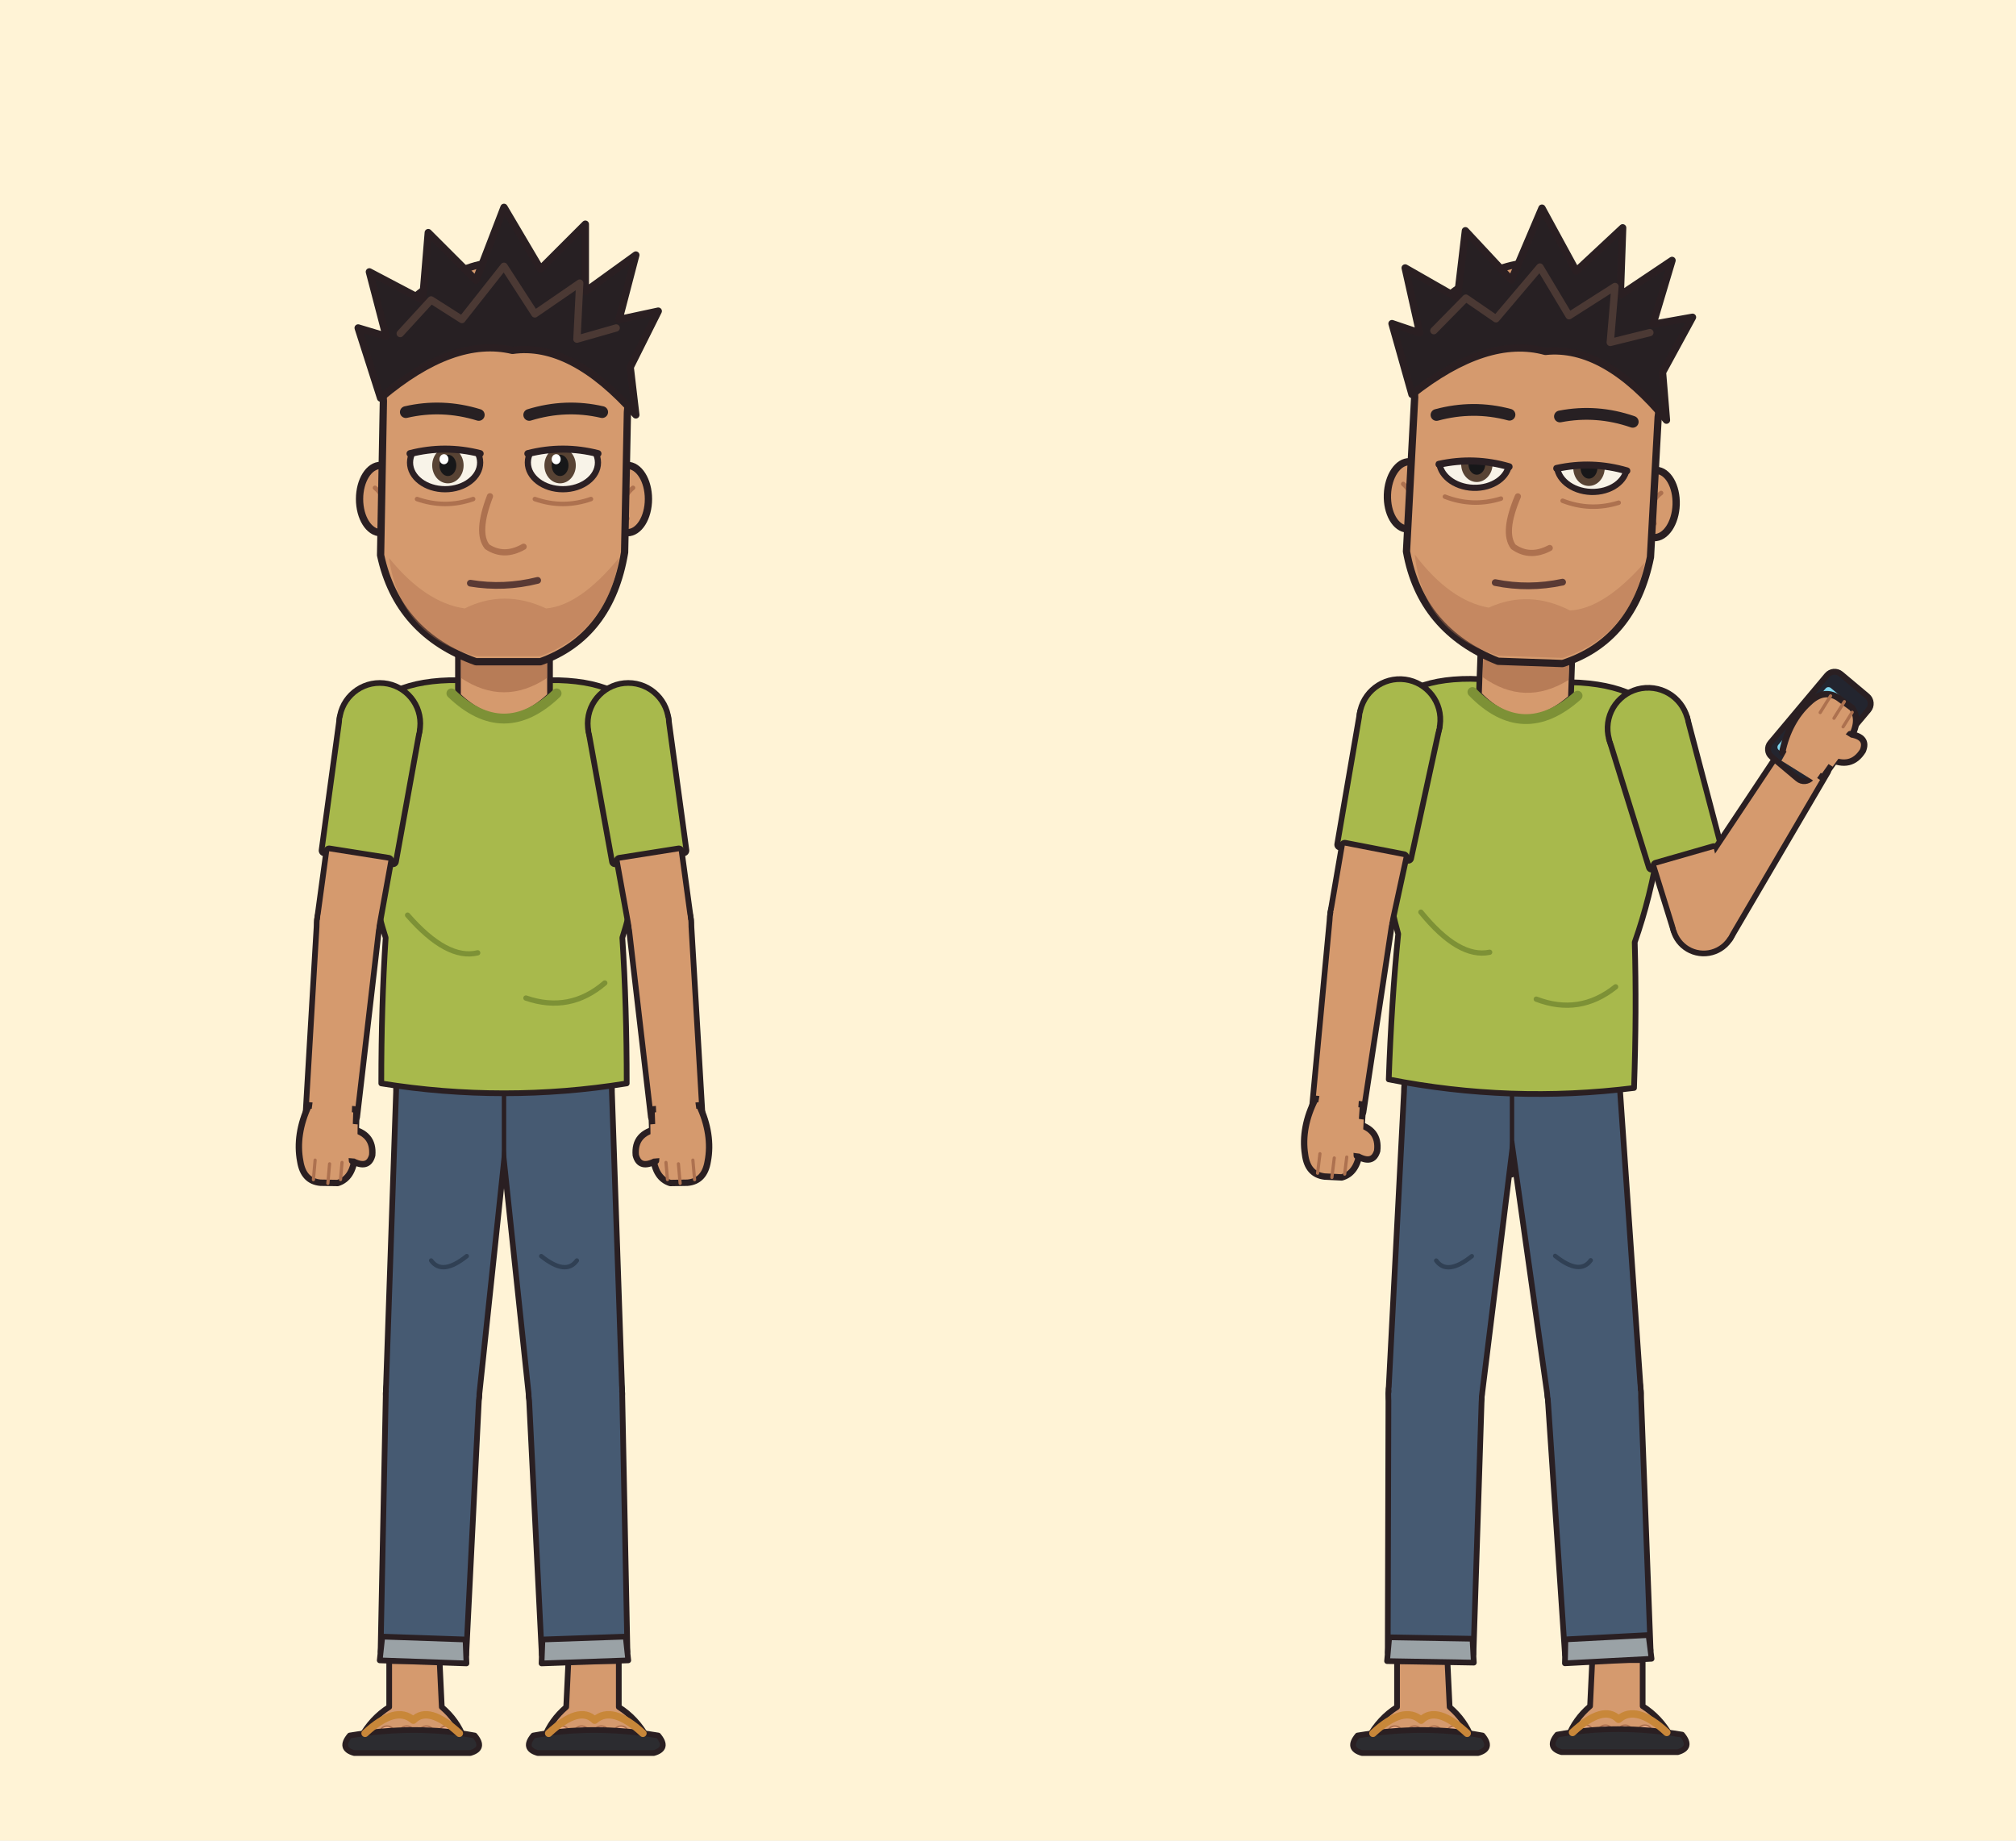
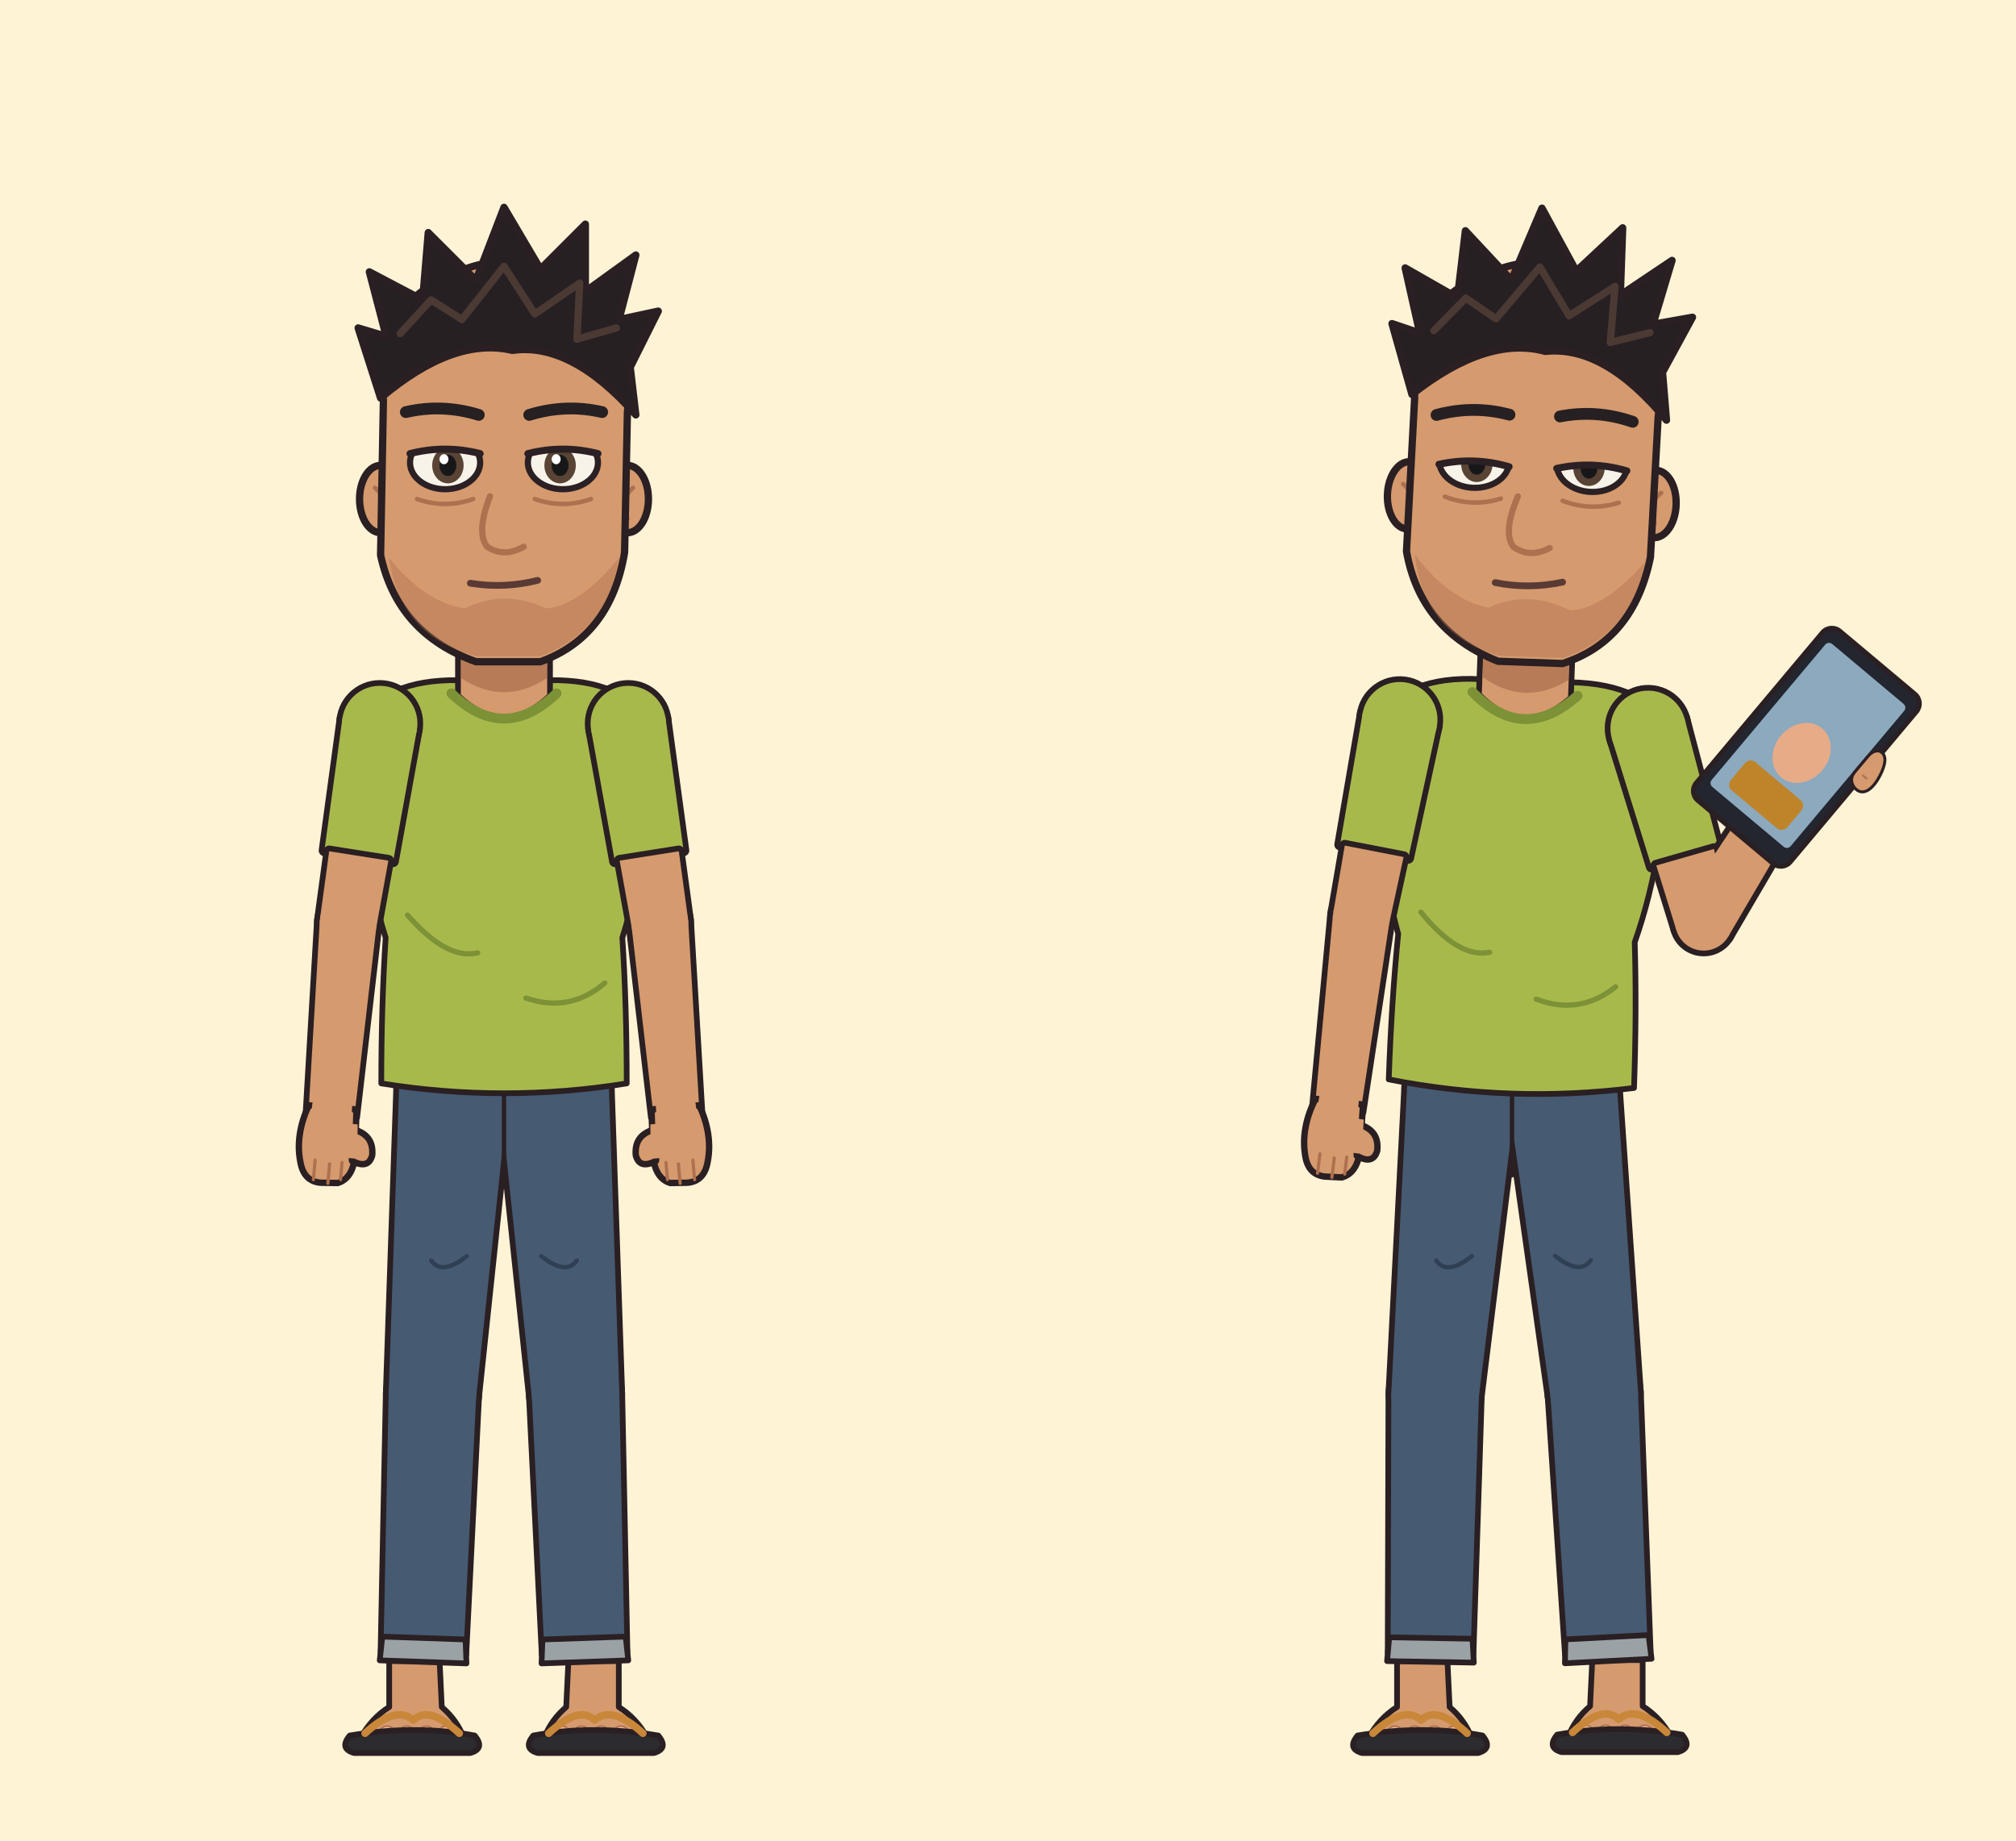
<svg xmlns="http://www.w3.org/2000/svg" viewBox="0 -800 920 840" width="920" height="840">
  <rect x="0" y="-800" width="920" height="840" fill="#fff3d6" />
  <g transform="translate(230 0)">
    <g transform="translate(0 -313.58)">
      <g transform="rotate(0) translate(0 0)">
        <g transform="translate(0 -249.72) rotate(0 0 51.2) scale(1.28)" />
      </g>
      <g transform="translate(-40.39 285.58) scale(-1 1)">
        <path d="M-11 -14 L-12 7 Q-19 13 -22 21 L25 21 Q20 12 12 7 L12 -14Z" fill="#d59a6e" stroke="#2a1f22" stroke-width="2.6" stroke-linejoin="round" stroke-linecap="round" />
        <ellipse cx="-14" cy="18" rx="3" ry="2.3" fill="#f0b28d" stroke="#ad714f" stroke-width="0.7" />
        <ellipse cx="-5" cy="18" rx="3" ry="2.3" fill="#f0b28d" stroke="#ad714f" stroke-width="0.7" />
        <ellipse cx="4" cy="18" rx="3" ry="2.3" fill="#f0b28d" stroke="#ad714f" stroke-width="0.7" />
        <ellipse cx="13" cy="18" rx="3" ry="2.3" fill="#f0b28d" stroke="#ad714f" stroke-width="0.7" />
        <path d="M-27 20 Q0 15 30 20 Q35 26 28 28 L-25 28 Q-32 26 -27 20Z" fill="#2c2c30" stroke="#2a1f22" stroke-width="2.6" stroke-linejoin="round" stroke-linecap="round" />
        <path d="M-20 19 Q-6 6 1 13 Q9 6 23 19" fill="none" stroke="#c88739" stroke-width="3.4" stroke-linecap="round" stroke-linejoin="round" />
      </g>
      <g transform="translate(40.39 285.58) scale(1 1)">
        <path d="M-11 -14 L-12 7 Q-19 13 -22 21 L25 21 Q20 12 12 7 L12 -14Z" fill="#d59a6e" stroke="#2a1f22" stroke-width="2.6" stroke-linejoin="round" stroke-linecap="round" />
        <ellipse cx="-14" cy="18" rx="3" ry="2.3" fill="#f0b28d" stroke="#ad714f" stroke-width="0.7" />
        <ellipse cx="-5" cy="18" rx="3" ry="2.3" fill="#f0b28d" stroke="#ad714f" stroke-width="0.7" />
        <ellipse cx="4" cy="18" rx="3" ry="2.3" fill="#f0b28d" stroke="#ad714f" stroke-width="0.7" />
        <ellipse cx="13" cy="18" rx="3" ry="2.3" fill="#f0b28d" stroke="#ad714f" stroke-width="0.7" />
        <path d="M-27 20 Q0 15 30 20 Q35 26 28 28 L-25 28 Q-32 26 -27 20Z" fill="#2c2c30" stroke="#2a1f22" stroke-width="2.6" stroke-linejoin="round" stroke-linecap="round" />
        <path d="M-20 19 Q-6 6 1 13 Q9 6 23 19" fill="none" stroke="#c88739" stroke-width="3.4" stroke-linecap="round" stroke-linejoin="round" />
      </g>
      <path d="M-44 -22 L44 -22 Q47 8 42 34 L-42 34 Q-47 8 -44 -22Z" fill="#2a1f22" stroke="#2a1f22" stroke-width="5.2" stroke-linejoin="round" />
      <circle cx="-22.88" cy="10" r="25" fill="#2a1f22" stroke="#2a1f22" stroke-width="5.2" stroke-linejoin="round" />
      <path d="M-47.82 8.26L-52.6 148.26L-12.69 151.05L2.06 11.74Z" fill="#2a1f22" stroke="#2a1f22" stroke-width="5.2" stroke-linejoin="round" />
      <circle cx="-32.65" cy="149.66" r="20" fill="#2a1f22" stroke="#2a1f22" stroke-width="5.2" stroke-linejoin="round" />
      <path d="M-52.63 148.96L-55.02 267.27L-18.53 268.54L-12.66 150.36Z" fill="#2a1f22" stroke="#2a1f22" stroke-width="5.2" stroke-linejoin="round" />
      <circle cx="22.88" cy="10" r="25" fill="#2a1f22" stroke="#2a1f22" stroke-width="5.2" stroke-linejoin="round" />
      <path d="M-2.06 11.74L12.69 151.05L52.6 148.26L47.82 8.26Z" fill="#2a1f22" stroke="#2a1f22" stroke-width="5.2" stroke-linejoin="round" />
      <circle cx="32.65" cy="149.66" r="20" fill="#2a1f22" stroke="#2a1f22" stroke-width="5.2" stroke-linejoin="round" />
      <path d="M12.66 150.36L18.53 268.54L55.02 267.27L52.63 148.96Z" fill="#2a1f22" stroke="#2a1f22" stroke-width="5.2" stroke-linejoin="round" />
      <path d="M-44 -22 L44 -22 Q47 8 42 34 L-42 34 Q-47 8 -44 -22Z" fill="#465a72" />
      <circle cx="-22.88" cy="10" r="25" fill="#465a72" />
      <path d="M-47.82 8.26L-52.6 148.26L-12.69 151.05L2.06 11.74Z" fill="#465a72" />
      <circle cx="-32.65" cy="149.66" r="20" fill="#465a72" />
      <path d="M-52.63 148.96L-55.02 267.27L-18.53 268.54L-12.66 150.36Z" fill="#465a72" />
      <circle cx="22.88" cy="10" r="25" fill="#465a72" />
      <path d="M-2.06 11.74L12.69 151.05L52.6 148.26L47.82 8.26Z" fill="#465a72" />
      <circle cx="32.65" cy="149.66" r="20" fill="#465a72" />
      <path d="M12.66 150.36L18.53 268.54L55.02 267.27L52.63 148.96Z" fill="#465a72" />
      <path d="M-55.53 260.45L-56.71 271.29L-17.13 272.68L-17.55 261.77Z" fill="#9aa2a6" stroke="#2a1f22" stroke-width="2.6" stroke-linejoin="round" />
      <path d="M17.55 261.77L17.13 272.68L56.71 271.29L55.53 260.45Z" fill="#9aa2a6" stroke="#2a1f22" stroke-width="2.6" stroke-linejoin="round" />
      <path d="M0 8 L0 49.9" fill="none" stroke="#2a1f22" stroke-width="2" stroke-linecap="round" stroke-linejoin="round" />
      <path d="M-17 86.81 Q-28.25 95.81 -33.25 88.81" fill="none" stroke="#304054" stroke-width="2" stroke-linecap="round" stroke-linejoin="round" />
      <path d="M17 86.81 Q28.25 95.81 33.25 88.81" fill="none" stroke="#304054" stroke-width="2" stroke-linecap="round" stroke-linejoin="round" />
      <g transform="rotate(0) translate(0 0)">
        <path d="M-25 -176 Q-58 -175 -66 -154 Q-67 -99.76 -54 -58.48 Q-56 -27.52 -56 8 Q0 17 56 8 Q56 -27.52 54 -58.48 Q67 -99.76 66 -154 Q58 -175 25 -176Z" fill="#a8b94c" stroke="#2a1f22" stroke-width="2.6" stroke-linejoin="round" stroke-linecap="round" />
        <path d="M-44 -68.8 Q-26 -48.16 -12 -51.6 M46 -37.84 Q30 -24.08 10 -30.96" fill="none" stroke="#7d9136" stroke-width="2.4" stroke-linecap="round" stroke-linejoin="round" />
        <path d="M-21 -211.32 L-21 -169 Q0 -149 21 -169 L21 -211.32Z" fill="#d59a6e" stroke="#2a1f22" stroke-width="2.6" stroke-linejoin="round" stroke-linecap="round" />
        <path d="M-19.6 -211.32 L-19.6 -177 Q0 -164 19.6 -177 L19.6 -211.32Z" fill="#ad714f" opacity=".75" />
        <path d="M-24 -170 Q0 -147 24 -170" fill="none" stroke="#7d9136" stroke-width="4.5" stroke-linecap="round" stroke-linejoin="round" />
        <circle cx="-56.7" cy="-156.25" r="17.2" fill="#2a1f22" stroke="#2a1f22" stroke-width="5.2" stroke-linejoin="round" />
        <path d="M-73.69 -158.94L-81.95 -98.29L-50.6 -93.32L-39.71 -153.56Z" fill="#2a1f22" stroke="#2a1f22" stroke-width="5.2" stroke-linejoin="round" />
        <circle cx="-56.7" cy="-156.25" r="17.2" fill="#a8b94c" />
        <path d="M-73.69 -158.94L-81.95 -98.29L-50.6 -93.32L-39.71 -153.56Z" fill="#a8b94c" />
        <circle cx="-56.7" cy="-156.25" r="15.7" fill="#a8b94c" />
        <path d="M-79.78 -97.94L-83.93 -67.42L-58.25 -63.35L-52.77 -93.67Z" fill="#2a1f22" stroke="#2a1f22" stroke-width="5.2" stroke-linejoin="round" />
        <circle cx="-71.09" cy="-65.38" r="13" fill="#2a1f22" stroke="#2a1f22" stroke-width="5.2" stroke-linejoin="round" />
        <path d="M-84.04 -66.52L-89.22 21.37L-68.3 23.2L-58.14 -64.25Z" fill="#2a1f22" stroke="#2a1f22" stroke-width="5.2" stroke-linejoin="round" />
        <path d="M-79.78 -97.94L-83.93 -67.42L-58.25 -63.35L-52.77 -93.67Z" fill="#d59a6e" />
        <circle cx="-71.09" cy="-65.38" r="13" fill="#d59a6e" />
        <path d="M-84.04 -66.52L-89.22 21.37L-68.3 23.2L-58.14 -64.25Z" fill="#d59a6e" />
        <g transform="translate(-78.76 22.28) rotate(5) scale(1.12 1.12)">
          <path d="M-9.5 -3 C-12.5 5 -13 13 -11 20 Q-9 28 -2 28 L5 27.5 Q11 25 11 16 L10 -3Z" fill="#d59a6e" stroke="#2a1f22" stroke-width="2.6" stroke-linejoin="round" stroke-linecap="round" />
          <path d="M8 5 Q18 6 18 15 Q17 21 10 18Z" fill="#d59a6e" stroke="#2a1f22" stroke-width="2.6" stroke-linejoin="round" stroke-linecap="round" />
          <path d="M6 3 L11 3 L12 17 L6 17Z" fill="#d59a6e" />
          <path d="M-8 -6 L8 -6 L8.5 4 L-8.5 4Z" fill="#d59a6e" />
          <path d="M-5 19 L-5 27 M1 20 L1 28 M6 19 L6 26" fill="none" stroke="#ad714f" stroke-width="1.3" stroke-linecap="round" stroke-linejoin="round" />
        </g>
        <circle cx="56.7" cy="-156.25" r="17.2" fill="#2a1f22" stroke="#2a1f22" stroke-width="5.2" stroke-linejoin="round" />
        <path d="M39.71 -153.56L50.6 -93.32L81.95 -98.29L73.69 -158.94Z" fill="#2a1f22" stroke="#2a1f22" stroke-width="5.2" stroke-linejoin="round" />
        <circle cx="56.7" cy="-156.25" r="17.2" fill="#a8b94c" />
        <path d="M39.71 -153.56L50.6 -93.32L81.95 -98.29L73.69 -158.94Z" fill="#a8b94c" />
        <circle cx="56.7" cy="-156.25" r="15.7" fill="#a8b94c" />
        <path d="M52.77 -93.67L58.25 -63.35L83.93 -67.42L79.78 -97.94Z" fill="#2a1f22" stroke="#2a1f22" stroke-width="5.2" stroke-linejoin="round" />
        <circle cx="71.09" cy="-65.38" r="13" fill="#2a1f22" stroke="#2a1f22" stroke-width="5.2" stroke-linejoin="round" />
        <path d="M58.14 -64.25L68.3 23.2L89.22 21.37L84.04 -66.52Z" fill="#2a1f22" stroke="#2a1f22" stroke-width="5.2" stroke-linejoin="round" />
        <path d="M52.77 -93.67L58.25 -63.35L83.93 -67.42L79.78 -97.94Z" fill="#d59a6e" />
        <circle cx="71.09" cy="-65.38" r="13" fill="#d59a6e" />
        <path d="M58.14 -64.25L68.3 23.2L89.22 21.37L84.04 -66.52Z" fill="#d59a6e" />
        <g transform="translate(78.76 22.28) rotate(-5) scale(-1.12 1.12)">
          <path d="M-9.5 -3 C-12.5 5 -13 13 -11 20 Q-9 28 -2 28 L5 27.5 Q11 25 11 16 L10 -3Z" fill="#d59a6e" stroke="#2a1f22" stroke-width="2.6" stroke-linejoin="round" stroke-linecap="round" />
          <path d="M8 5 Q18 6 18 15 Q17 21 10 18Z" fill="#d59a6e" stroke="#2a1f22" stroke-width="2.6" stroke-linejoin="round" stroke-linecap="round" />
          <path d="M6 3 L11 3 L12 17 L6 17Z" fill="#d59a6e" />
          <path d="M-8 -6 L8 -6 L8.5 4 L-8.5 4Z" fill="#d59a6e" />
          <path d="M-5 19 L-5 27 M1 20 L1 28 M6 19 L6 26" fill="none" stroke="#ad714f" stroke-width="1.3" stroke-linecap="round" stroke-linejoin="round" />
        </g>
        <g transform="translate(0 -249.72) rotate(0 0 51.2) scale(1.28)">
          <ellipse cx="-44" cy="-7" rx="7.5" ry="12" fill="#d59a6e" stroke="#2a1f22" stroke-width="2.6" />
          <ellipse cx="44" cy="-7" rx="7.5" ry="12" fill="#d59a6e" stroke="#2a1f22" stroke-width="2.6" />
          <path d="M-46 -11 Q-41 -7 -44 0 M46 -11 Q41 -7 44 0" fill="none" stroke="#ad714f" stroke-width="1.6" stroke-linecap="round" stroke-linejoin="round" />
          <path d="M-43 -42 Q-46 -76 -20 -86 Q2 -99 28 -81 Q47 -62 44 -38 L43 12 Q38 42 13 51 L-10 51 Q-38 41 -44 13Z" fill="#d59a6e" stroke="#2a1f22" stroke-width="2.6" stroke-linejoin="round" stroke-linecap="round" />
          <path d="M-41 14 Q-37 42 -10 49 L13 49 Q37 40 41 14 Q27 31 15 32 Q0 25 -14 32 Q-28 30 -41 14Z" fill="#ad714f" opacity=".42" />
          <path d="M-5 -8 Q-10 5 -6 10 Q0 14 7 10" fill="none" stroke="#ad714f" stroke-width="2.2" stroke-linecap="round" stroke-linejoin="round" />
          <ellipse cx="-21" cy="-20" rx="12.5" ry="9.5" fill="#f8f3e8" stroke="#2b2024" stroke-width="2.2" />
          <ellipse cx="-20" cy="-19" rx="5.6" ry="6.4" fill="#584334" stroke="none" stroke-width="0" />
          <ellipse cx="-20" cy="-19" rx="3" ry="3.8" fill="#171719" stroke="none" stroke-width="0" />
          <ellipse cx="-21.4" cy="-21.2" rx="1.6" ry="1.8" fill="#fff" stroke="none" stroke-width="0" />
          <path d="M-36 -33L-6 -33L-6 -23.8Q-21 -26.3 -36 -23.8Z" fill="#d59a6e" />
          <path d="M-33.5 -23.2Q-21 -26.4 -8.5 -23.2" fill="none" stroke="#2b2024" stroke-width="2.5" stroke-linecap="round" stroke-linejoin="round" />
          <path d="M-31 -7 Q-21 -3.5 -11 -7" fill="none" stroke="#ad714f" stroke-width="1.6" stroke-linecap="round" stroke-linejoin="round" />
          <ellipse cx="21" cy="-20" rx="12.5" ry="9.5" fill="#f8f3e8" stroke="#2b2024" stroke-width="2.2" />
          <ellipse cx="20" cy="-19" rx="5.6" ry="6.4" fill="#584334" stroke="none" stroke-width="0" />
          <ellipse cx="20" cy="-19" rx="3" ry="3.8" fill="#171719" stroke="none" stroke-width="0" />
          <ellipse cx="18.6" cy="-21.2" rx="1.6" ry="1.8" fill="#fff" stroke="none" stroke-width="0" />
          <path d="M6 -33L36 -33L36 -23.8Q21 -26.3 6 -23.8Z" fill="#d59a6e" />
          <path d="M8.5 -23.2Q21 -26.4 33.5 -23.2" fill="none" stroke="#2b2024" stroke-width="2.5" stroke-linecap="round" stroke-linejoin="round" />
          <path d="M11 -7 Q21 -3.5 31 -7" fill="none" stroke="#ad714f" stroke-width="1.6" stroke-linecap="round" stroke-linejoin="round" />
          <path d="M-35 -38 Q-22 -41 -9 -37" fill="none" stroke="#272023" stroke-width="4.2" stroke-linecap="round" stroke-linejoin="round" />
          <path d="M35 -38 Q22 -41 9 -37" fill="none" stroke="#272023" stroke-width="4.2" stroke-linecap="round" stroke-linejoin="round" />
          <path d="M-12 23 Q0 25 12 22" fill="none" stroke="#5a3a34" stroke-width="2.4" stroke-linecap="round" stroke-linejoin="round" />
          <path d="M-44 -43 L-52 -68 -42 -65 -48 -88 -29 -78 -27 -102 -10 -85 0 -111 13 -89 29 -105 29 -81 47 -94 41 -71 55 -74 45 -54 47 -37 Q24 -63 3 -60 Q-18 -65 -44 -43Z" fill="#272023" stroke="#2a1f22" stroke-width="2.6" stroke-linejoin="round" stroke-linecap="round" />
          <path d="M-37 -66 L-26 -78 -15 -71 0 -90 11 -73 27 -84 26 -64 40 -68" fill="none" stroke="#4b3934" stroke-width="2.6" stroke-linecap="round" stroke-linejoin="round" />
        </g>
      </g>
    </g>
  </g>
  <g transform="translate(690 0)">
    <g transform="translate(0 -313.45)">
      <g transform="rotate(2) translate(0 0)">
        <g transform="translate(0 -249.72) rotate(0 0 51.2) scale(1.28)" />
      </g>
      <g transform="translate(-40.46 285.45) scale(-1 1)">
        <path d="M-11 -14 L-12 7 Q-19 13 -22 21 L25 21 Q20 12 12 7 L12 -14Z" fill="#d59a6e" stroke="#2a1f22" stroke-width="2.6" stroke-linejoin="round" stroke-linecap="round" />
        <ellipse cx="-14" cy="18" rx="3" ry="2.3" fill="#f0b28d" stroke="#ad714f" stroke-width="0.7" />
        <ellipse cx="-5" cy="18" rx="3" ry="2.3" fill="#f0b28d" stroke="#ad714f" stroke-width="0.7" />
        <ellipse cx="4" cy="18" rx="3" ry="2.3" fill="#f0b28d" stroke="#ad714f" stroke-width="0.7" />
        <ellipse cx="13" cy="18" rx="3" ry="2.3" fill="#f0b28d" stroke="#ad714f" stroke-width="0.7" />
        <path d="M-27 20 Q0 15 30 20 Q35 26 28 28 L-25 28 Q-32 26 -27 20Z" fill="#2c2c30" stroke="#2a1f22" stroke-width="2.6" stroke-linejoin="round" stroke-linecap="round" />
        <path d="M-20 19 Q-6 6 1 13 Q9 6 23 19" fill="none" stroke="#c88739" stroke-width="3.4" stroke-linecap="round" stroke-linejoin="round" />
      </g>
      <g transform="translate(47.63 285.05) scale(1 1)">
        <path d="M-11 -14 L-12 7 Q-19 13 -22 21 L25 21 Q20 12 12 7 L12 -14Z" fill="#d59a6e" stroke="#2a1f22" stroke-width="2.6" stroke-linejoin="round" stroke-linecap="round" />
        <ellipse cx="-14" cy="18" rx="3" ry="2.3" fill="#f0b28d" stroke="#ad714f" stroke-width="0.7" />
        <ellipse cx="-5" cy="18" rx="3" ry="2.3" fill="#f0b28d" stroke="#ad714f" stroke-width="0.7" />
        <ellipse cx="4" cy="18" rx="3" ry="2.3" fill="#f0b28d" stroke="#ad714f" stroke-width="0.7" />
        <ellipse cx="13" cy="18" rx="3" ry="2.3" fill="#f0b28d" stroke="#ad714f" stroke-width="0.7" />
        <path d="M-27 20 Q0 15 30 20 Q35 26 28 28 L-25 28 Q-32 26 -27 20Z" fill="#2c2c30" stroke="#2a1f22" stroke-width="2.6" stroke-linejoin="round" stroke-linecap="round" />
        <path d="M-20 19 Q-6 6 1 13 Q9 6 23 19" fill="none" stroke="#c88739" stroke-width="3.4" stroke-linecap="round" stroke-linejoin="round" />
      </g>
      <path d="M-44 -22 L44 -22 Q47 8 42 34 L-42 34 Q-47 8 -44 -22Z" fill="#2a1f22" stroke="#2a1f22" stroke-width="5.2" stroke-linejoin="round" />
      <circle cx="-22.88" cy="10" r="25" fill="#2a1f22" stroke="#2a1f22" stroke-width="5.2" stroke-linejoin="round" />
      <path d="M-47.78 7.82L-55.01 147.72L-15.16 151.21L2.02 12.18Z" fill="#2a1f22" stroke="#2a1f22" stroke-width="5.2" stroke-linejoin="round" />
      <circle cx="-35.08" cy="149.47" r="20" fill="#2a1f22" stroke="#2a1f22" stroke-width="5.2" stroke-linejoin="round" />
      <path d="M-55.08 149.12L-55.4 267.45L-18.89 268.09L-15.08 149.82Z" fill="#2a1f22" stroke="#2a1f22" stroke-width="5.2" stroke-linejoin="round" />
      <circle cx="22.88" cy="10" r="25" fill="#2a1f22" stroke="#2a1f22" stroke-width="5.2" stroke-linejoin="round" />
      <path d="M-1.98 12.61L17.62 151.32L57.4 147.14L47.74 7.39Z" fill="#2a1f22" stroke="#2a1f22" stroke-width="5.2" stroke-linejoin="round" />
      <circle cx="37.51" cy="149.23" r="20" fill="#2a1f22" stroke="#2a1f22" stroke-width="5.2" stroke-linejoin="round" />
      <path d="M17.54 150.28L25.47 268.35L61.94 266.44L57.49 148.19Z" fill="#2a1f22" stroke="#2a1f22" stroke-width="5.2" stroke-linejoin="round" />
      <path d="M-44 -22 L44 -22 Q47 8 42 34 L-42 34 Q-47 8 -44 -22Z" fill="#465a72" />
      <circle cx="-22.88" cy="10" r="25" fill="#465a72" />
      <path d="M-47.78 7.82L-55.01 147.72L-15.16 151.21L2.02 12.18Z" fill="#465a72" />
      <circle cx="-35.08" cy="149.47" r="20" fill="#465a72" />
      <path d="M-55.08 149.12L-55.4 267.45L-18.89 268.09L-15.08 149.82Z" fill="#465a72" />
      <circle cx="22.88" cy="10" r="25" fill="#465a72" />
      <path d="M-1.98 12.61L17.62 151.32L57.4 147.14L47.74 7.39Z" fill="#465a72" />
      <circle cx="37.51" cy="149.23" r="20" fill="#465a72" />
      <path d="M17.54 150.28L25.47 268.35L61.94 266.44L57.49 148.19Z" fill="#465a72" />
      <path d="M-56.03 260.64L-57.01 271.5L-17.42 272.19L-18.03 261.3Z" fill="#9aa2a6" stroke="#2a1f22" stroke-width="2.6" stroke-linejoin="round" />
      <path d="M24.38 261.59L24.15 272.5L63.69 270.43L62.32 259.61Z" fill="#9aa2a6" stroke="#2a1f22" stroke-width="2.6" stroke-linejoin="round" />
      <path d="M0 8 L0 49.79" fill="none" stroke="#2a1f22" stroke-width="2" stroke-linecap="round" stroke-linejoin="round" />
      <path d="M-18.34 86.71 Q-29.59 95.71 -34.59 88.71" fill="none" stroke="#304054" stroke-width="2" stroke-linecap="round" stroke-linejoin="round" />
      <path d="M19.68 86.58 Q30.93 95.58 35.93 88.58" fill="none" stroke="#304054" stroke-width="2" stroke-linecap="round" stroke-linejoin="round" />
      <g transform="rotate(2) translate(0 0)">
        <path d="M-25 -176 Q-58 -175 -66 -154 Q-67 -99.76 -54 -58.48 Q-56 -27.52 -56 8 Q0 17 56 8 Q56 -27.52 54 -58.48 Q67 -99.76 66 -154 Q58 -175 25 -176Z" fill="#a8b94c" stroke="#2a1f22" stroke-width="2.6" stroke-linejoin="round" stroke-linecap="round" />
        <path d="M-44 -68.8 Q-26 -48.16 -12 -51.6 M46 -37.84 Q30 -24.08 10 -30.96" fill="none" stroke="#7d9136" stroke-width="2.4" stroke-linecap="round" stroke-linejoin="round" />
        <path d="M-21 -211.32 L-21 -169 Q0 -149 21 -169 L21 -211.32Z" fill="#d59a6e" stroke="#2a1f22" stroke-width="2.6" stroke-linejoin="round" stroke-linecap="round" />
        <path d="M-19.6 -211.32 L-19.6 -177 Q0 -164 19.6 -177 L19.6 -211.32Z" fill="#ad714f" opacity=".75" />
        <path d="M-24 -170 Q0 -147 24 -170" fill="none" stroke="#7d9136" stroke-width="4.5" stroke-linecap="round" stroke-linejoin="round" />
        <circle cx="-56.7" cy="-156.25" r="17.2" fill="#2a1f22" stroke="#2a1f22" stroke-width="5.2" stroke-linejoin="round" />
        <path d="M-73.69 -158.94L-81.95 -98.29L-50.6 -93.32L-39.71 -153.56Z" fill="#2a1f22" stroke="#2a1f22" stroke-width="5.2" stroke-linejoin="round" />
        <circle cx="-56.7" cy="-156.25" r="17.2" fill="#a8b94c" />
        <path d="M-73.69 -158.94L-81.95 -98.29L-50.6 -93.32L-39.71 -153.56Z" fill="#a8b94c" />
        <circle cx="-56.7" cy="-156.25" r="15.7" fill="#a8b94c" />
        <path d="M-79.78 -97.94L-83.93 -67.42L-58.25 -63.35L-52.77 -93.67Z" fill="#2a1f22" stroke="#2a1f22" stroke-width="5.2" stroke-linejoin="round" />
        <circle cx="-71.09" cy="-65.38" r="13" fill="#2a1f22" stroke="#2a1f22" stroke-width="5.2" stroke-linejoin="round" />
        <path d="M-84.04 -66.52L-89.22 21.37L-68.3 23.2L-58.14 -64.25Z" fill="#2a1f22" stroke="#2a1f22" stroke-width="5.2" stroke-linejoin="round" />
        <path d="M-79.78 -97.94L-83.93 -67.42L-58.25 -63.35L-52.77 -93.67Z" fill="#d59a6e" />
        <circle cx="-71.09" cy="-65.38" r="13" fill="#d59a6e" />
        <path d="M-84.04 -66.52L-89.22 21.37L-68.3 23.2L-58.14 -64.25Z" fill="#d59a6e" />
        <g transform="translate(-78.76 22.28) rotate(5) scale(1.12 1.12)">
          <path d="M-9.5 -3 C-12.5 5 -13 13 -11 20 Q-9 28 -2 28 L5 27.5 Q11 25 11 16 L10 -3Z" fill="#d59a6e" stroke="#2a1f22" stroke-width="2.6" stroke-linejoin="round" stroke-linecap="round" />
          <path d="M8 5 Q18 6 18 15 Q17 21 10 18Z" fill="#d59a6e" stroke="#2a1f22" stroke-width="2.6" stroke-linejoin="round" stroke-linecap="round" />
          <path d="M6 3 L11 3 L12 17 L6 17Z" fill="#d59a6e" />
          <path d="M-8 -6 L8 -6 L8.5 4 L-8.5 4Z" fill="#d59a6e" />
          <path d="M-5 19 L-5 27 M1 20 L1 28 M6 19 L6 26" fill="none" stroke="#ad714f" stroke-width="1.3" stroke-linecap="round" stroke-linejoin="round" />
        </g>
        <circle cx="56.7" cy="-156.25" r="17.2" fill="#2a1f22" stroke="#2a1f22" stroke-width="5.2" stroke-linejoin="round" />
        <path d="M40.34 -150.93L60.52 -93.14L90.7 -102.95L73.06 -161.57Z" fill="#2a1f22" stroke="#2a1f22" stroke-width="5.2" stroke-linejoin="round" />
        <circle cx="56.7" cy="-156.25" r="17.2" fill="#a8b94c" />
        <path d="M40.34 -150.93L60.52 -93.14L90.7 -102.95L73.06 -161.57Z" fill="#a8b94c" />
        <circle cx="56.7" cy="-156.25" r="15.7" fill="#a8b94c" />
        <path d="M62.61 -93.82L72.77 -64.74L97.49 -72.77L88.61 -102.27Z" fill="#2a1f22" stroke="#2a1f22" stroke-width="5.2" stroke-linejoin="round" />
        <circle cx="85.13" cy="-68.75" r="13" fill="#2a1f22" stroke="#2a1f22" stroke-width="5.2" stroke-linejoin="round" />
        <path d="M96.39 -62.25L138.22 -139.71L120.04 -150.21L73.87 -75.25Z" fill="#2a1f22" stroke="#2a1f22" stroke-width="5.2" stroke-linejoin="round" />
        <path d="M62.61 -93.82L72.77 -64.74L97.49 -72.77L88.61 -102.27Z" fill="#d59a6e" />
        <circle cx="85.13" cy="-68.75" r="13" fill="#d59a6e" />
        <path d="M96.39 -62.25L138.22 -139.71L120.04 -150.21L73.87 -75.25Z" fill="#d59a6e" />
        <g transform="translate(129.13 -144.96) rotate(-150) scale(-1.12 1.12)">
-           <g transform="translate(-2 16) rotate(-8)">
-             <rect x="-11" y="-24" width="22" height="44" rx="4" fill="#23252f" stroke="#2a1f22" stroke-width="2.4" />
-             <rect x="-8" y="-20" width="16" height="33" rx="1.5" fill="#7fd6ee" />
+           <path d="M-9 -6 L9 -6 L12 9 Q19 13 17 23 Q13 30 1 28 Q-11 27 -12 17Z" fill="#d59a6e" stroke="#2a1f22" stroke-width="2.6" stroke-linejoin="round" stroke-linecap="round" />
+           <g transform="translate(-2 6) rotate(-8)">
+             <rect x="-25" y="-47" width="50" height="90" rx="5" fill="#23252f" stroke="#2a1f22" stroke-width="2" />
+             <g transform="rotate(180 0 -2) scale(-1 1)">
+               <rect x="-21" y="-41" width="42" height="76" rx="2" fill="#8ca9be" />
+               <ellipse cx="0" cy="1" rx="11" ry="13" fill="#e7ac87" />
+               <rect x="-15" y="16" width="30" height="15" rx="3" fill="#bf842a" />
+             </g>
          </g>
-           <path d="M-9.5 -3 C-12.5 5 -13 13 -11 20 Q-9 28 -2 28 L5 27.5 Q11 25 11 16 L10 -3Z" fill="#d59a6e" stroke="#2a1f22" stroke-width="2.6" stroke-linejoin="round" stroke-linecap="round" />
-           <path d="M8 5 Q18 6 18 15 Q17 21 10 18Z" fill="#d59a6e" stroke="#2a1f22" stroke-width="2.6" stroke-linejoin="round" stroke-linecap="round" />
-           <path d="M6 3 L11 3 L12 17 L6 17Z" fill="#d59a6e" />
-           <path d="M-8 -6 L8 -6 L8.5 4 L-8.5 4Z" fill="#d59a6e" />
-           <path d="M-5 19 L-5 27 M1 20 L1 28 M6 19 L6 26" fill="none" stroke="#ad714f" stroke-width="1.3" stroke-linecap="round" stroke-linejoin="round" />
+           <g transform="translate(-2 6) rotate(-8)">
+             <path d="M25.5 -2 C31 -3 32 3 30 10 Q28 17 24 16 Q21.6 15 21.6 11 L21.6 3 Q21.6 -1 25.5 -2Z" fill="#d59a6e" stroke="#2a1f22" stroke-width="1.2" stroke-linejoin="round" stroke-linecap="round" />
+             <path d="M25 4 L27 4" fill="none" stroke="#ad714f" stroke-width="0.8" stroke-linecap="round" stroke-linejoin="round" />
+           </g>
        </g>
        <g transform="translate(0 -249.72) rotate(0 0 51.2) scale(1.28)">
          <ellipse cx="-44" cy="-7" rx="7.5" ry="12" fill="#d59a6e" stroke="#2a1f22" stroke-width="2.6" />
          <ellipse cx="44" cy="-7" rx="7.5" ry="12" fill="#d59a6e" stroke="#2a1f22" stroke-width="2.6" />
          <path d="M-46 -11 Q-41 -7 -44 0 M46 -11 Q41 -7 44 0" fill="none" stroke="#ad714f" stroke-width="1.6" stroke-linecap="round" stroke-linejoin="round" />
          <path d="M-43 -42 Q-46 -76 -20 -86 Q2 -99 28 -81 Q47 -62 44 -38 L43 12 Q38 42 13 51 L-10 51 Q-38 41 -44 13Z" fill="#d59a6e" stroke="#2a1f22" stroke-width="2.6" stroke-linejoin="round" stroke-linecap="round" />
          <path d="M-41 14 Q-37 42 -10 49 L13 49 Q37 40 41 14 Q27 31 15 32 Q0 25 -14 32 Q-28 30 -41 14Z" fill="#ad714f" opacity=".42" />
          <path d="M-5 -8 Q-10 5 -6 10 Q0 14 7 10" fill="none" stroke="#ad714f" stroke-width="2.2" stroke-linecap="round" stroke-linejoin="round" />
          <ellipse cx="-21" cy="-20" rx="12.5" ry="9.5" fill="#f8f3e8" stroke="#2b2024" stroke-width="2.2" />
          <ellipse cx="-20" cy="-19" rx="5.6" ry="6.4" fill="#584334" stroke="none" stroke-width="0" />
          <ellipse cx="-20" cy="-19" rx="3" ry="3.8" fill="#171719" stroke="none" stroke-width="0" />
          <ellipse cx="-21.4" cy="-21.2" rx="1.6" ry="1.8" fill="#fff" stroke="none" stroke-width="0" />
          <path d="M-36 -33L-6 -33L-6 -19.05Q-21 -21.55 -36 -19.05Z" fill="#d59a6e" />
          <path d="M-33.5 -18.45Q-21 -21.65 -8.5 -18.45" fill="none" stroke="#2b2024" stroke-width="2.5" stroke-linecap="round" stroke-linejoin="round" />
          <path d="M-31 -7 Q-21 -3.5 -11 -7" fill="none" stroke="#ad714f" stroke-width="1.6" stroke-linecap="round" stroke-linejoin="round" />
          <ellipse cx="21" cy="-20" rx="12.5" ry="9.5" fill="#f8f3e8" stroke="#2b2024" stroke-width="2.2" />
          <ellipse cx="20" cy="-19" rx="5.6" ry="6.4" fill="#584334" stroke="none" stroke-width="0" />
          <ellipse cx="20" cy="-19" rx="3" ry="3.8" fill="#171719" stroke="none" stroke-width="0" />
          <ellipse cx="18.6" cy="-21.2" rx="1.6" ry="1.8" fill="#fff" stroke="none" stroke-width="0" />
          <path d="M6 -33L36 -33L36 -19.05Q21 -21.55 6 -19.05Z" fill="#d59a6e" />
          <path d="M8.5 -18.45Q21 -21.65 33.5 -18.45" fill="none" stroke="#2b2024" stroke-width="2.5" stroke-linecap="round" stroke-linejoin="round" />
          <path d="M11 -7 Q21 -3.5 31 -7" fill="none" stroke="#ad714f" stroke-width="1.6" stroke-linecap="round" stroke-linejoin="round" />
          <path d="M-35 -36 Q-22 -40 -9 -37" fill="none" stroke="#272023" stroke-width="4.2" stroke-linecap="round" stroke-linejoin="round" />
          <path d="M35 -36 Q22 -40 9 -37" fill="none" stroke="#272023" stroke-width="4.2" stroke-linecap="round" stroke-linejoin="round" />
          <path d="M-12 23 Q0 25 12 22" fill="none" stroke="#5a3a34" stroke-width="2.4" stroke-linecap="round" stroke-linejoin="round" />
          <path d="M-44 -43 L-52 -68 -42 -65 -48 -88 -29 -78 -27 -102 -10 -85 0 -111 13 -89 29 -105 29 -81 47 -94 41 -71 55 -74 45 -54 47 -37 Q24 -63 3 -60 Q-18 -65 -44 -43Z" fill="#272023" stroke="#2a1f22" stroke-width="2.6" stroke-linejoin="round" stroke-linecap="round" />
          <path d="M-37 -66 L-26 -78 -15 -71 0 -90 11 -73 27 -84 26 -64 40 -68" fill="none" stroke="#4b3934" stroke-width="2.6" stroke-linecap="round" stroke-linejoin="round" />
        </g>
      </g>
    </g>
  </g>
</svg>
